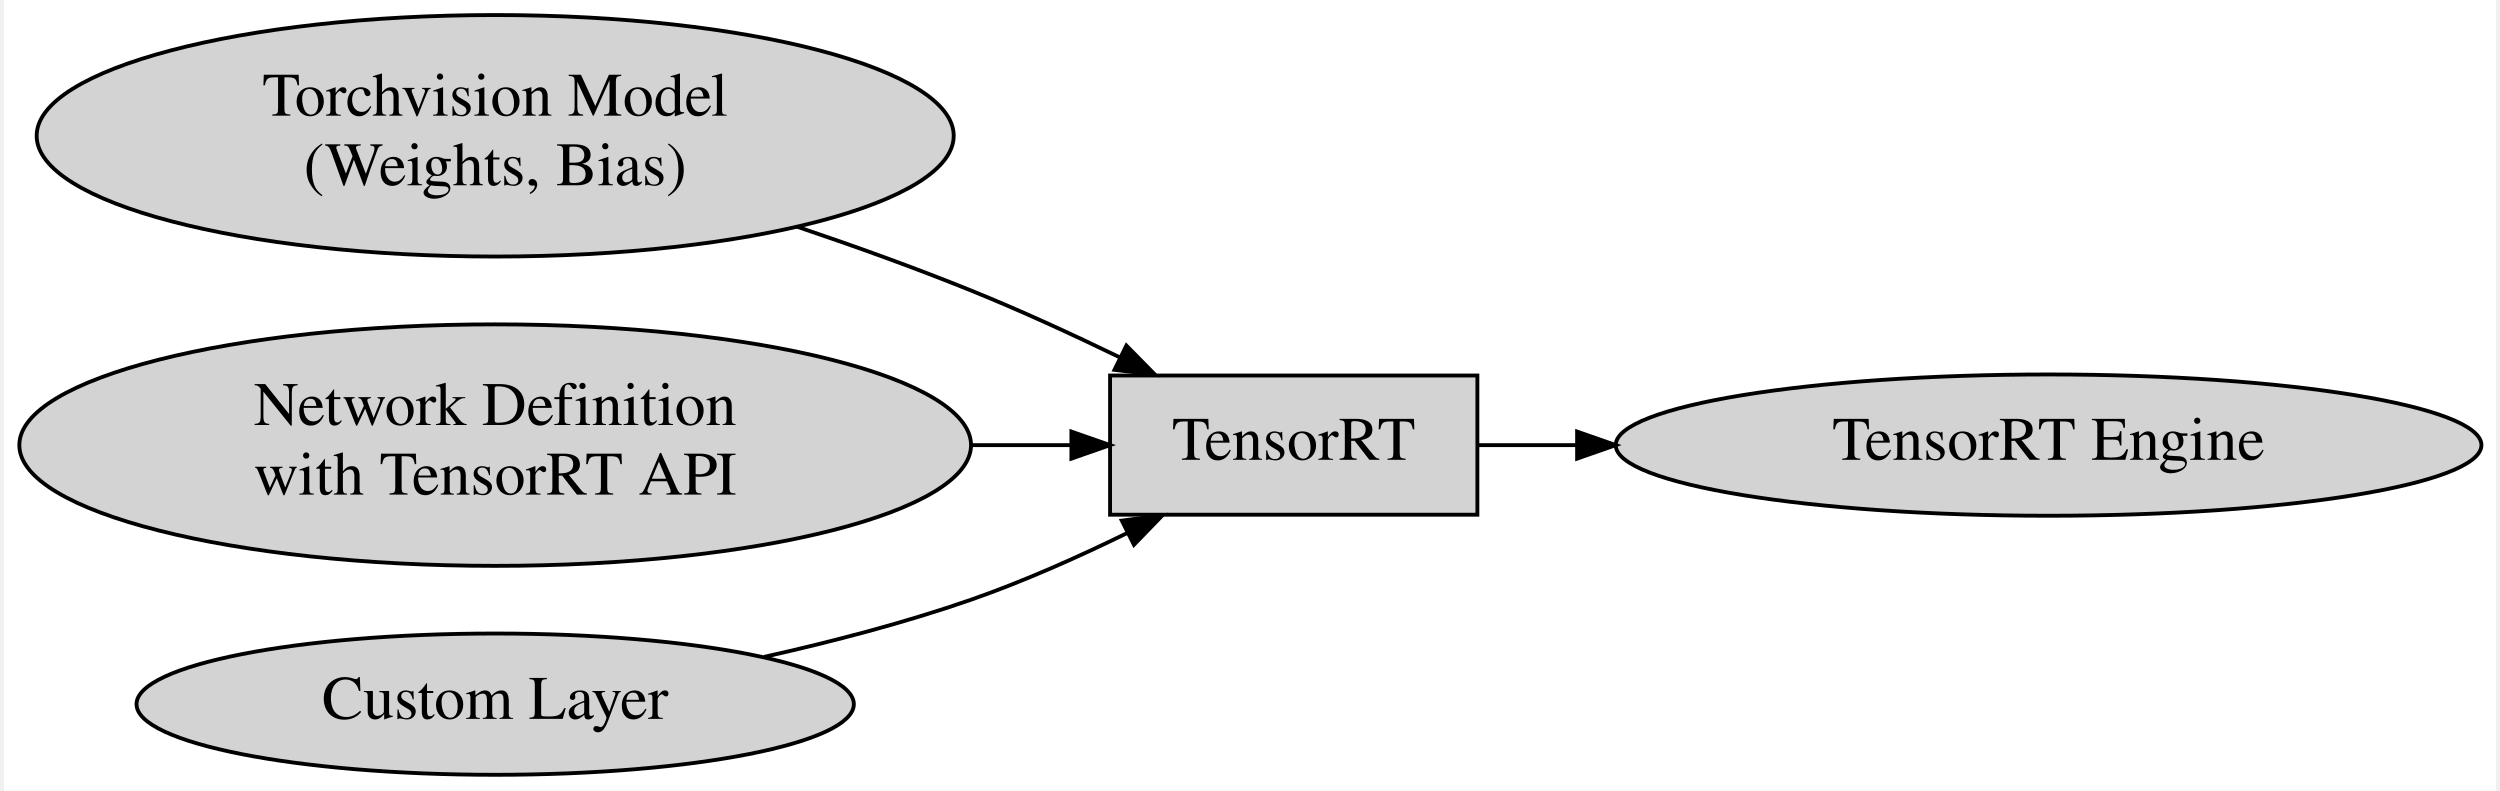
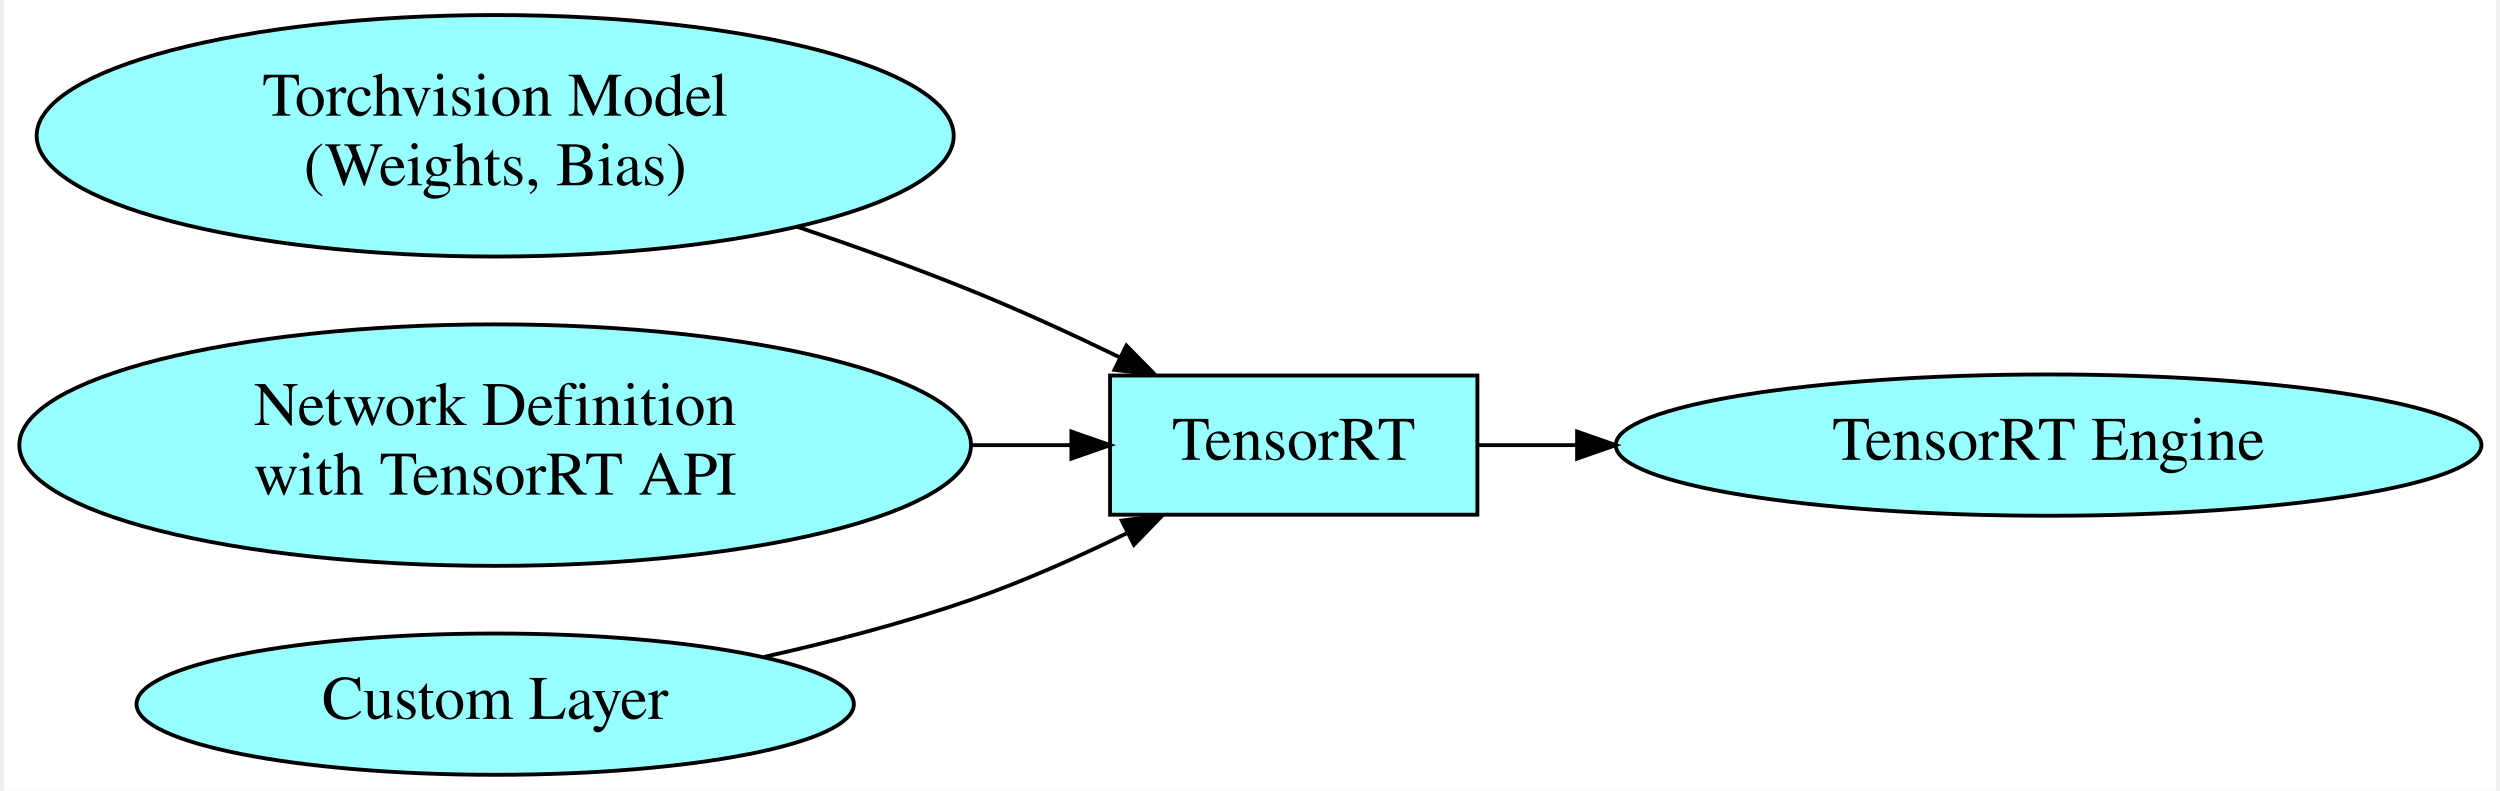
<svg xmlns="http://www.w3.org/2000/svg" width="645pt" height="204pt" viewBox="0.00 0.00 644.52 204.50">
  <g id="graph0" class="graph" transform="scale(1 1) rotate(0) translate(4 200.5)">
    <polygon fill="white" stroke="transparent" points="-4,4 -4,-200.5 640.52,-200.5 640.52,4 -4,4" />
    <g id="node1" class="node">
-       <ellipse fill="lightgrey" stroke="black" cx="123.04" cy="-165.38" rx="118.59" ry="31.23" />
+       <ellipse fill="#97ffff" stroke="black" cx="123.04" cy="-165.38" rx="118.59" ry="31.23" />
      <text text-anchor="middle" x="123.04" y="-170.58" font-family="Times,serif" font-size="16.00">Torchvision Model</text>
      <text text-anchor="middle" x="123.04" y="-152.58" font-family="Times,serif" font-size="16.00">(Weights, Bias)</text>
    </g>
    <g id="node4" class="node">
-       <polygon fill="lightgrey" stroke="black" points="377.07,-103.38 282.07,-103.38 282.07,-67.38 377.07,-67.38 377.07,-103.38" />
+       <polygon fill="#97ffff" stroke="black" points="377.07,-103.38 282.07,-103.38 282.07,-67.38 377.07,-67.38 377.07,-103.38" />
      <text text-anchor="middle" x="329.57" y="-81.58" font-family="Times,serif" font-size="16.00">TensorRT</text>
    </g>
    <g id="edge1" class="edge">
      <path fill="none" stroke="black" d="M201.1,-141.87C216.15,-136.79 231.71,-131.19 246.07,-125.38 258.77,-120.25 272.26,-114.05 284.57,-108.08" />
      <polygon fill="black" stroke="black" points="286.29,-111.13 293.72,-103.58 283.2,-104.85 286.29,-111.13" />
    </g>
    <g id="node2" class="node">
-       <ellipse fill="lightgrey" stroke="black" cx="123.04" cy="-85.38" rx="123.07" ry="31.23" />
+       <ellipse fill="#97ffff" stroke="black" cx="123.04" cy="-85.38" rx="123.07" ry="31.23" />
      <text text-anchor="middle" x="123.04" y="-90.58" font-family="Times,serif" font-size="16.00">Network Definition</text>
      <text text-anchor="middle" x="123.04" y="-72.58" font-family="Times,serif" font-size="16.00">with TensorRT API</text>
    </g>
    <g id="edge2" class="edge">
      <path fill="none" stroke="black" d="M246.26,-85.38C255.14,-85.38 263.81,-85.38 271.99,-85.38" />
      <polygon fill="black" stroke="black" points="272.07,-88.88 282.07,-85.38 272.07,-81.88 272.07,-88.88" />
    </g>
    <g id="node3" class="node">
-       <ellipse fill="lightgrey" stroke="black" cx="123.04" cy="-18.38" rx="92.76" ry="18.27" />
+       <ellipse fill="#97ffff" stroke="black" cx="123.04" cy="-18.38" rx="92.76" ry="18.27" />
      <text text-anchor="middle" x="123.04" y="-14.58" font-family="Times,serif" font-size="16.00">Custom Layer</text>
    </g>
    <g id="edge3" class="edge">
      <path fill="none" stroke="black" d="M192.6,-30.61C210.25,-34.55 229.06,-39.47 246.07,-45.38 259.62,-50.1 273.86,-56.45 286.62,-62.7" />
      <polygon fill="black" stroke="black" points="285.1,-65.86 295.61,-67.21 288.24,-59.6 285.1,-65.86" />
    </g>
    <g id="node5" class="node">
-       <ellipse fill="lightgrey" stroke="black" cx="524.8" cy="-85.38" rx="111.95" ry="18.27" />
+       <ellipse fill="#97ffff" stroke="black" cx="524.8" cy="-85.38" rx="111.95" ry="18.27" />
      <text text-anchor="middle" x="524.8" y="-81.58" font-family="Times,serif" font-size="16.00">TensorRT Engine</text>
    </g>
    <g id="edge4" class="edge">
      <path fill="none" stroke="black" d="M377.35,-85.38C385.3,-85.38 393.87,-85.38 402.74,-85.38" />
      <polygon fill="black" stroke="black" points="402.86,-88.88 412.86,-85.38 402.86,-81.88 402.86,-88.88" />
    </g>
  </g>
</svg>
